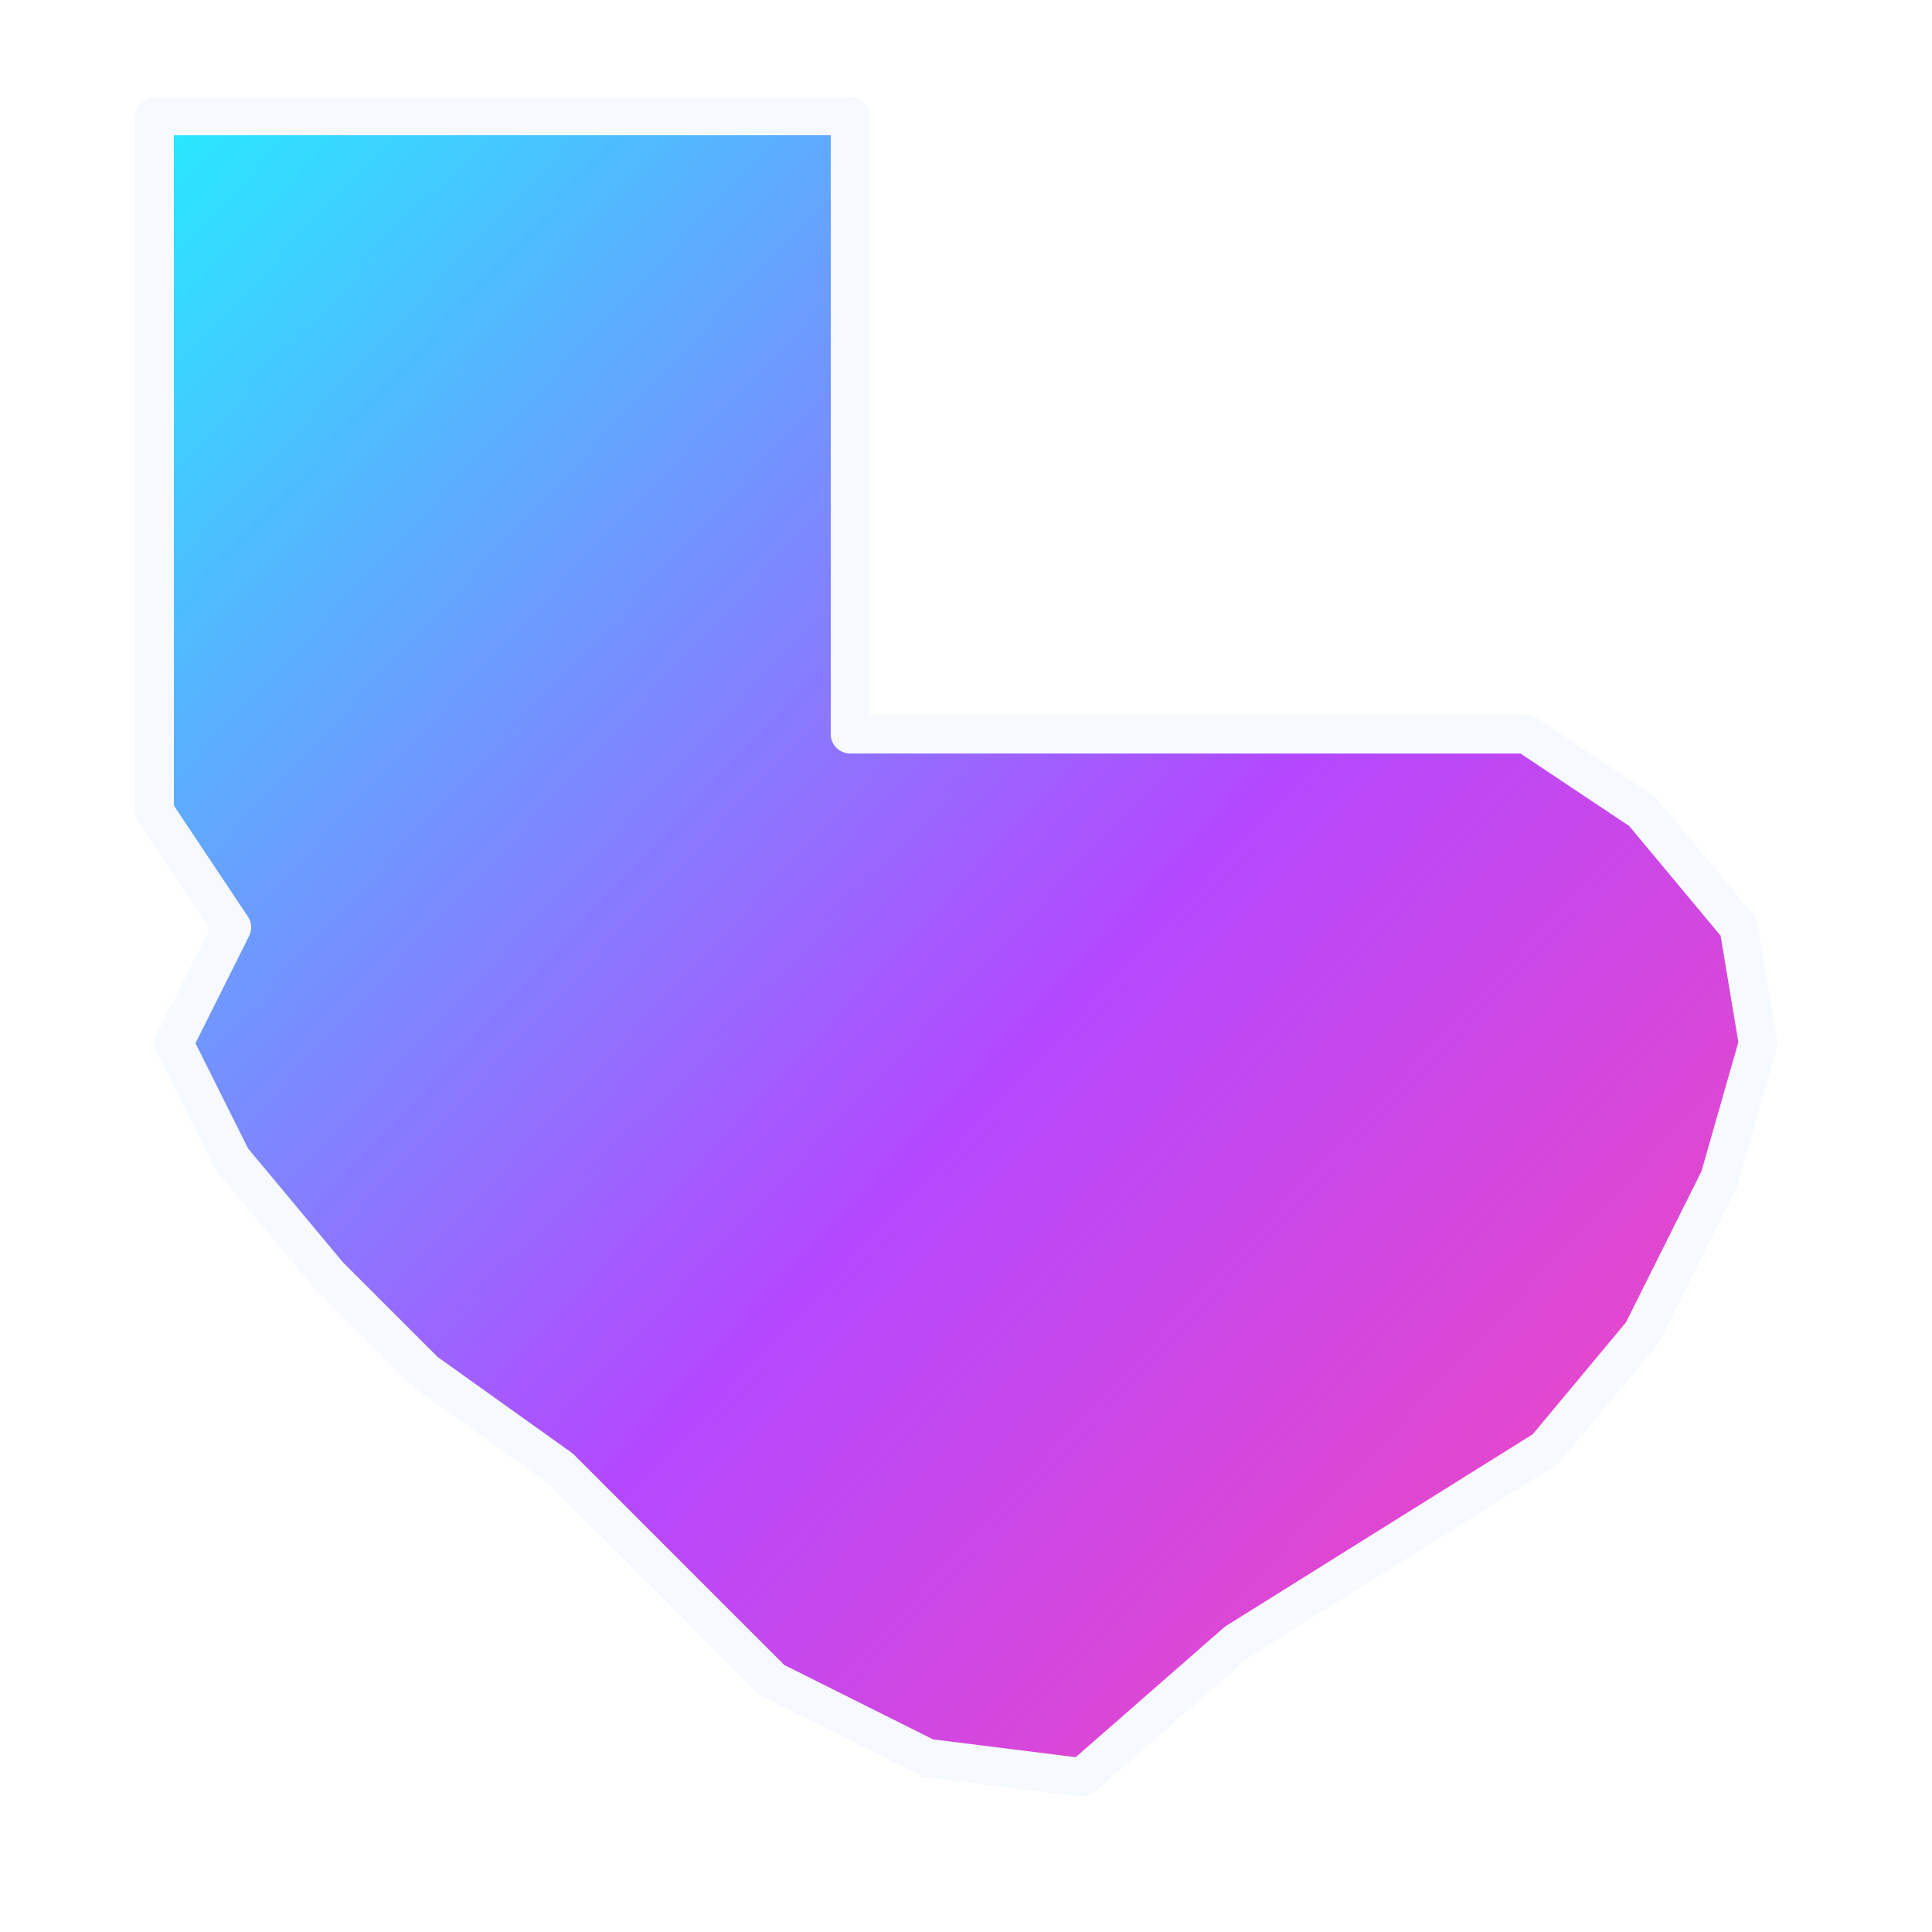
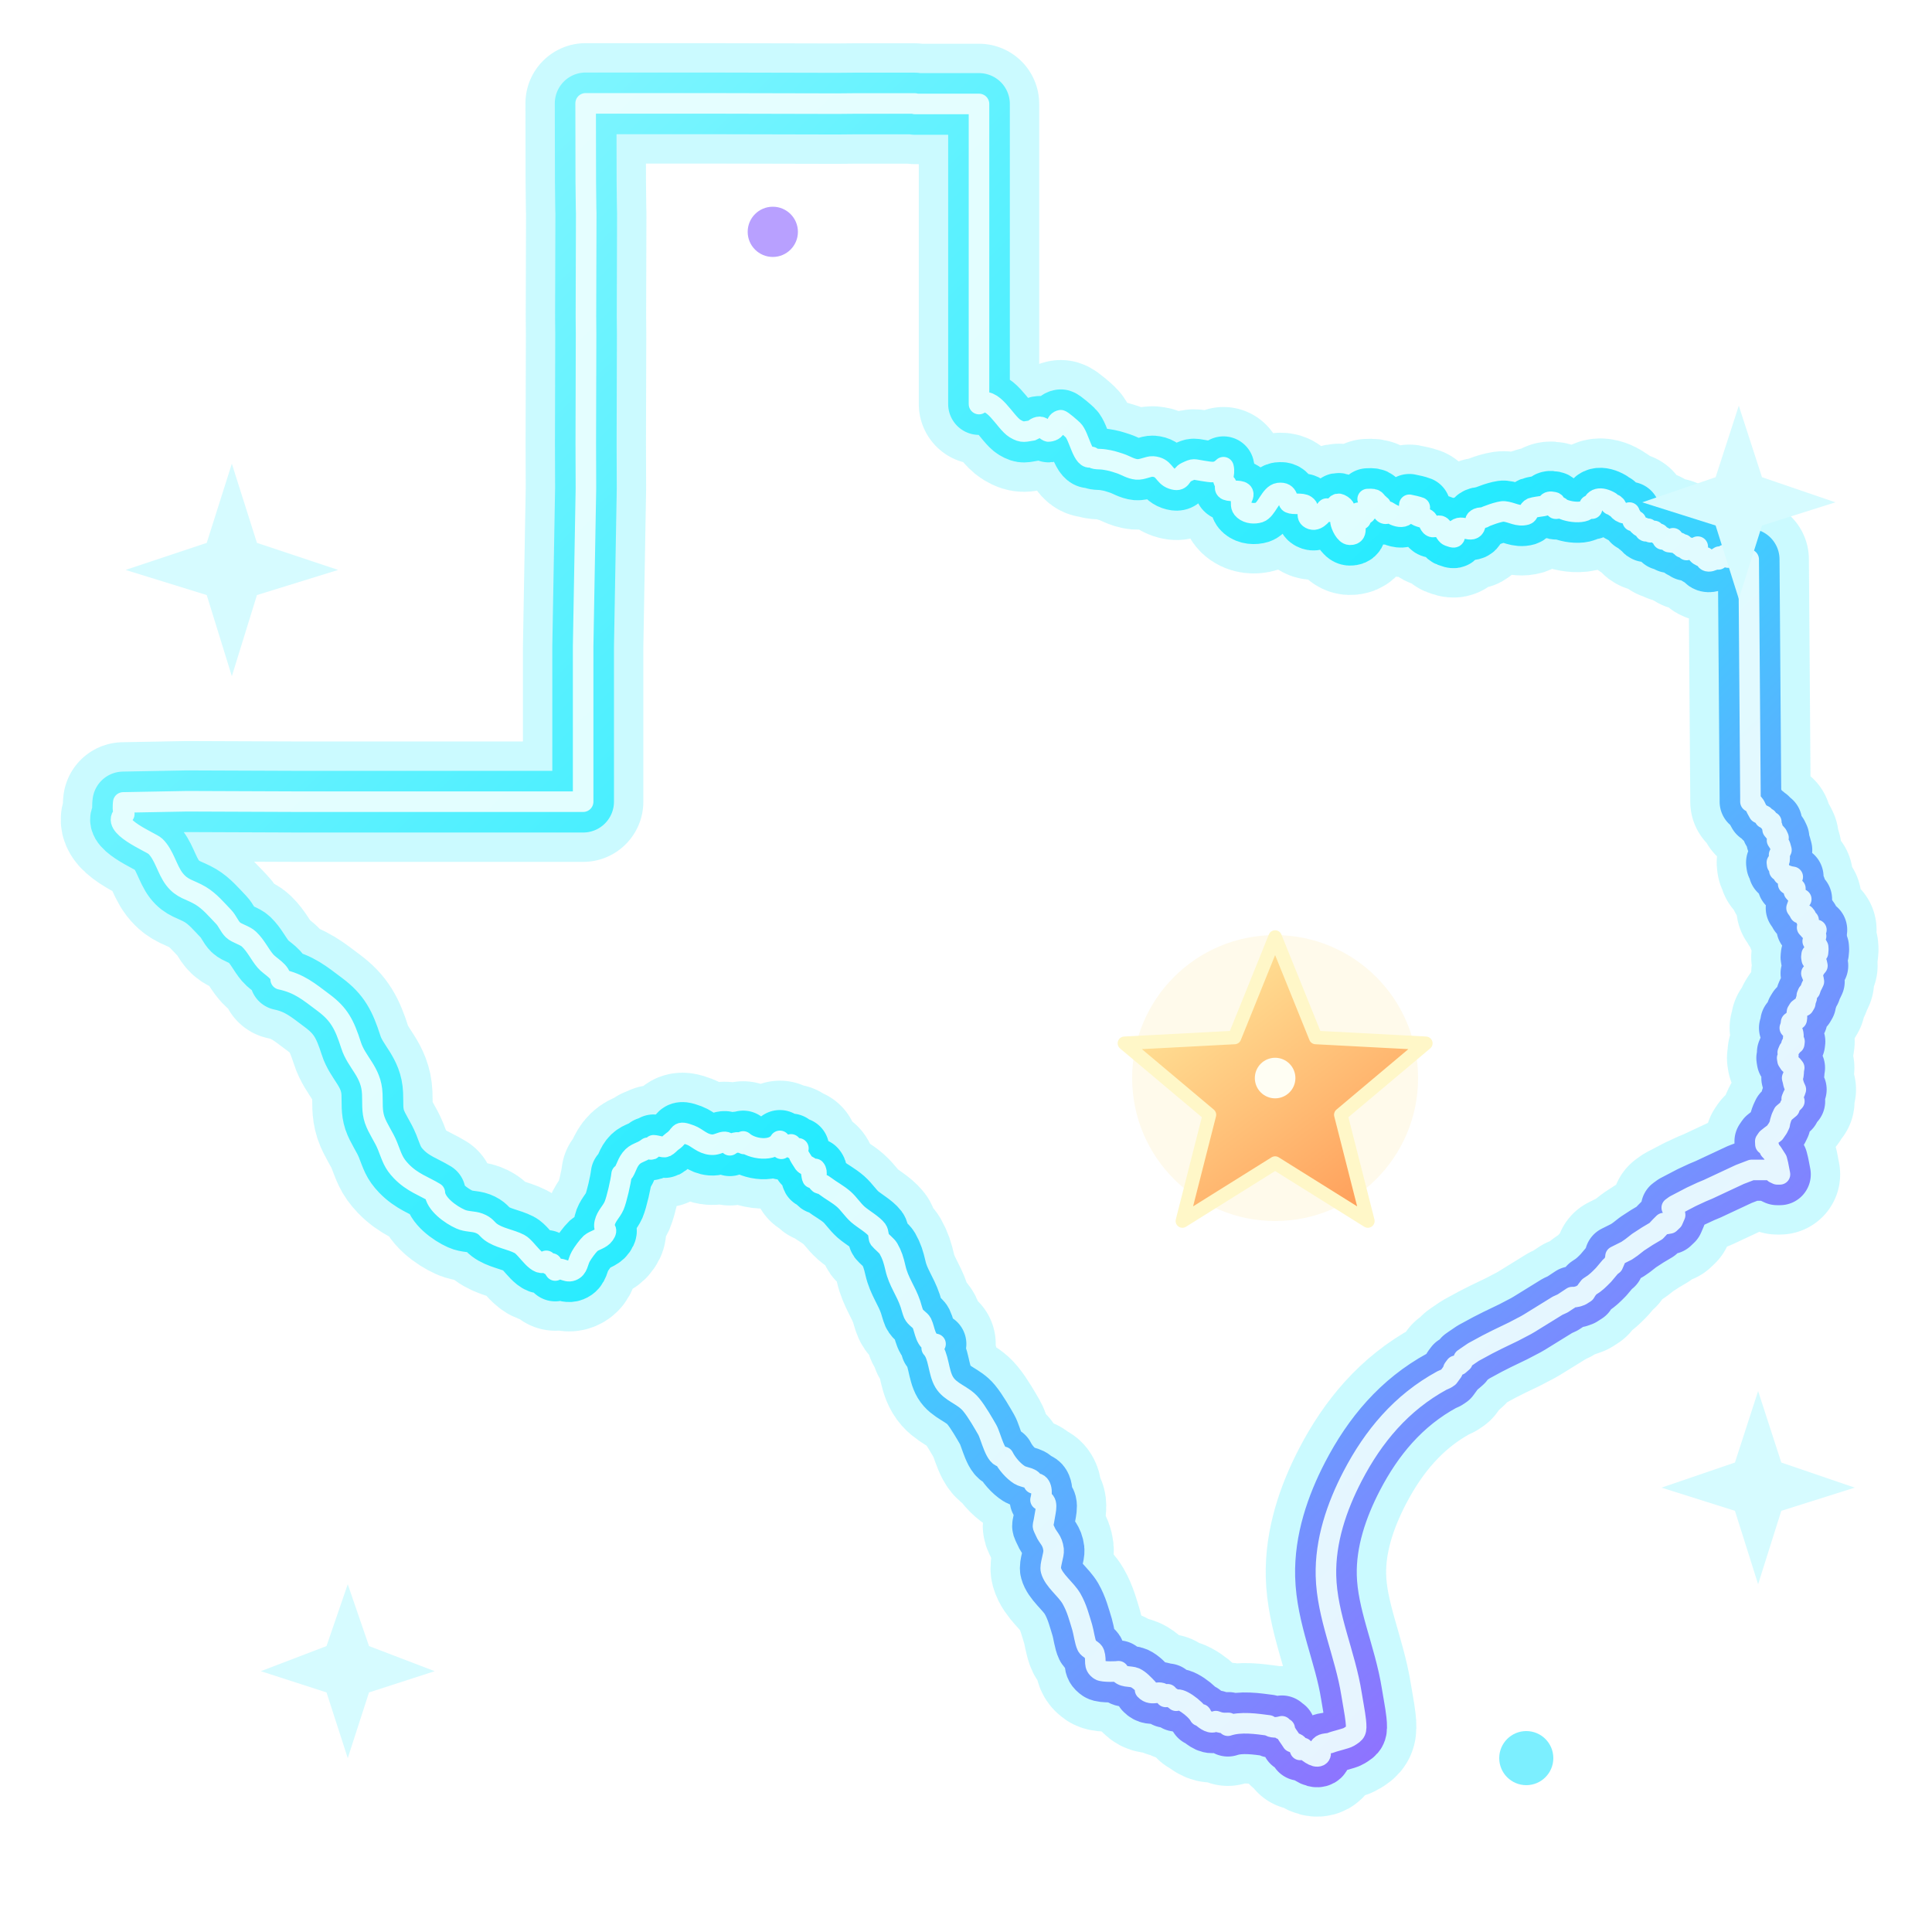
- <svg xmlns="http://www.w3.org/2000/svg" viewBox="0 0 100 100" role="img" aria-labelledby="title">
+ <svg xmlns="http://www.w3.org/2000/svg" xmlns:xlink="http://www.w3.org/1999/xlink" width="100" height="100" viewBox="0 0 100 100" role="img" aria-labelledby="title desc">
  <defs>
-     <linearGradient id="texas" x1="0" y1="0" x2="1" y2="1">
-       <stop offset="0" stop-color="#26ebff" />
-       <stop offset=".55" stop-color="#b448ff" />
-       <stop offset="1" stop-color="#ff46b0" />
+     <linearGradient id="outline" x1="0" y1="0" x2="1" y2="1">
+       <stop offset="0" stop-color="#9af8ff" />
+       <stop offset=".52" stop-color="#26ebff" />
+       <stop offset="1" stop-color="#b448ff" />
+     </linearGradient>
+     <linearGradient id="austin" x1="0" y1="0" x2=".8" y2="1">
+       <stop offset="0" stop-color="#fff4a6" />
+       <stop offset="1" stop-color="#ff9c58" />
    </linearGradient>
  </defs>
-   <path d="M8 6H44V38H79L85 42 90 48 91 54 89 61 85 69 80 75 72 80 64 85 56 92 48 91 40 87 34 81 29 76 22 71 17 66 12 60 9 54 12 48 8 42Z" fill="url(#texas)" stroke="#f6faff" stroke-width="2" stroke-linejoin="round" />
+   <style>
+     #rotor { transform-box: view-box; transform-origin: 50px 50px; animation: turn 12s linear infinite; }
+     .sparkle { transform-box: fill-box; transform-origin: center; animation: twinkle 1.8s ease-in-out infinite alternate; }
+     .s2 { animation-delay: -.7s; } .s3 { animation-delay: -1.2s; } .s4 { animation-delay: -.35s; }
+     @keyframes turn { to { transform: rotate(360deg); } }
+     @keyframes twinkle { from { opacity: .38; transform: scale(.78); } to { opacity: 1; transform: scale(1.12); } }
+     @media (prefers-reduced-motion: reduce) { #rotor, .sparkle { animation: none; } }
+   </style>
+   <g id="rotor">
+     <g transform="translate(6 5) scale(0.076)">
+       <path id="texas" d="M1150.4,558.2l-0.2-1l-3.4-1.1l-0.9-1.7l-1.3-1.8l0.6-1.7l0.8-2.4l1.8-1.9l-1.8-0.1l-1.2-2.8l-2-2.2l1-2.2  l-2.5-1.4l-2.4-1.6l0.4-1.8l1.9-1.2l0.8-1.9l-2.3-0.4l-1.7-0.6l-2.4-0.3l-1-1.7l-1.7-1.3l0-1.7l-1.5-2.2l-0.2-1.6l1.8-1.6l0.1-1.8  l-0.4-1.8l0.8-1.6l0.8-1.7l-0.8-2.9l-1.1-2l-1.1-1.7l1-1.8l-0.9-1.9l-1.6-1.8l-1.5-1.8l-0.2-1.8l-0.8-1.7l0.1-1.7l-1.8-0.6l-0.9-1.9  l-1.8-0.1l-0.5-1.7l-1.6-0.8l-1.9-1l-1.6-2.9l-1-2.1l-1.4-1.8l-1.7-0.9l0-2.7l-1.2-162.3c-2.4-0.7-3.2-3-6.6,0.8  c-2.5-3.5-3.2-3.7-7.5-2.5c1.1,1.2-2.3-0.2-2.1-1.4c-1.4,1.1-3.5,2.2-4.5,3.1c0.3-0.6,0.6-1.3,0.8-1.9c-3.3,2.2-9.3,5.8-9.9,0.4  c-3.9-0.4-7.4-2.9-4.9-7.2c-2.6,1.4-5,1.4-7.6,2.3c0.5-0.6,0.9-1.1,1.4-1.7c-1.4-0.1-3,0.3-4.4,0c0.2-0.7,0.5-1.4,0.7-2.1  c-0.8,0.2-1.6,0.5-2.4,0.7c0.8-0.6-0.5-2.4-0.4-1.8c-2.5,0.2-4.7-0.3-6.8-0.5c2.1-1.2,1.1-0.9,2.7-2.6c-2.6,1-4.6,0.4-7.1,0.8  c2.1-3.3-2.1-0.5-2.6-3.9c-2.6-0.5-2.4-0.6-3.2-1.9c-0.8,0.3-1.7,0.6-2.5,0.9c-0.4-0.3-1-1.7-1.7-2.4c-1.9,3.1-1.9,1.5-3.1-0.8  c-3.9-0.4-5.2-5.2-5.1-4.5c-0.7,0-1.4,0-2.2,0c0-2.9-1.1-2.6-2.2-5.7c-4.5,1.9-7.8-1.5-9.3-4.6c-0.1,0.9-1.2,1.4-1-0.9  c-3.8,0.1-1.9,0.8-2.8-1.8c-6-3.5-12.1-3.4-12.4,4.6c-0.6-0.7-1.1-1.5-1.7-2.2c-0.8,7.3-17.7,4.2-20.1,1.2c-6.4,3.6-0.8-2.7-4.3-3.4  c-5.3-1.2-3.4,2-7.1,2.6c-1.5,0.2-6.5,0.9-7.8,1.4c-2.6,1.2-2,3.9-3.9,4.5c-5.6,1.6-9.6-1.7-15-2.2c-2.7-0.3-12.9,3.4-14,4.3  c-4.5-0.5-5.9,2.1-5.3,2c0.2,10.6-7.9,3.2-12.1,5.3c-5.6,2.8,1.8,8.3-6.4,5.1c-1.9-0.7-3.4-5.1-5-6.4c-2.1-1.7-4.4,1.2-6.5,0.1  c-1.7-0.9-2.1-4.2-3.6-5.2c-1.7-1.2-5.2-1.1-7.7-3.3c1.9-1.5,2-3.3,3.2-4.6c-1.2-0.5-5.8-1.6-7.1-1.8c-0.6,11.9-9.1,8.3-14.7,4.6  c1,0.6-1.2,2.4-2.8,1c-1.4-1.1-1.3-4.7-2.2-5.3c-4.3-3-2-4.6-8.7-4.2c2,4.7-0.8,14.5-6.3,9.3c-0.6,0.7-1.2,1.3-1.8,2  c2.7,0.8,2.1,1,3.4,2.5c-7.2,1.5,0.1,10.7-7.5,10.5c-3.1-0.1-5.9-6.2-6.3-8.8c-0.5-3.1,7.4-8.3-0.1-11.9c-5.4-2.6-2.3,10.2-9.3,2.9  c-0.7,0.4-0.8,1.8-2,2.6c-0.1-0.6-3.9,6.1-8.2,4.7c-5.6-1.9,0.2-6.6-4.1-9.5c-2.5-1.8-8.3-0.4-10.9-1.7c-2-1-0.3-7.6-7.5-6.7  c-5.7,0.8-8.1,11.5-13.2,13.2c-3.2,1-7.6,0.8-10.5-1.7c-2.7-2.3-1.5-4.4-2-6.8c7.7-11.5-15.2-1.4-10-10.7c-4.3-3.8-0.5-6.4-1.9-11.6  c-4.7,4.6-8.4,3.3-14,2.5c-6.9-1-5.7-1.8-11.4,0.9c-4.2,2-2.8,6.9-9.5,4.6c-6-2.1-5.2-7.9-13.2-8.5c-3-0.2-7.2,2.3-11,2  c-4.2-0.4-7.4-2.7-11.3-4c-4.9-1.6-6.1-2-10.6-2.7c-3.7-0.6-6.7,0.2-8.9-1.8c-5.9,2.9-8.3-14.2-12.6-18.3c-1-1-7.8-7-8.5-6.7  c-4.7,1.5-0.8,6.9-8.1,7.7c-0.9,0.1-4-3.1-6-3.2c-2.7,0-4.4,2.3-4.8,2.4c-5.2,0.7-6.7,2-12-1.2c-7-4.2-15.4-23.1-24.6-16.7V5h-43.6  V4.7h-42.4l-10.8,0.1l-90.1-0.2v0l-81,0l0.1,52.9L320.2,76l0.1,3.5l-0.2,70.4l0.1,11.7L320,236l0.1,30.8l-1.9,107.8l0,105.6  l-192.6,0l-77.1-0.3L5,480.7c-0.2,2.4-0.6,4.9,0.7,7.9c-10.4,7.9,18.3,19.2,21.1,21.9c6.1,5.8,8,15.9,13,22.4  c5.4,7,10.6,7,17.8,11.3c6.2,3.7,10.8,9.3,15.8,14.5c2.5,2.6,3.8,6.4,6.3,8.8c2.6,2.5,8.1,3.6,11,6.4c4.8,4.6,7.1,10.1,11.1,14.8  c3.2,3.8,11,7.3,10.4,12.5c12.7,2.7,19.1,8.3,29.4,16c10.4,7.8,14,14.7,18.5,28.7c3.8,12.1,13.9,18.1,14.5,33.3  c0.3,6.3-0.4,11.5,1.6,17.6c2.1,6.2,6.3,11.6,8.8,17.9c3.1,7.8,3.8,11.4,9.4,17.2c7.4,7.7,15.4,10.1,22.8,14.6  c0.3,7.5,10.7,15,17.5,18c4.2,1.9,8.6,1.3,12.6,2.8c4.7,1.8,5.2,3.8,7.8,5.8c5.7,4.3,13.5,5.1,19.7,8.3c5.4,2.8,12.5,17.3,18.3,11.5  c1.7,1.2,0.9,1.3,1.9,2.5c0.6-0.2,1.2-0.5,1.8-0.7c0.4,2.3,0.9,2.4,2.4,4.8c3.8-3.2,7,1.8,11.4,0.1c4.2-1.6,3.9-6,6-9.7  c1.4-2.5,4.6-6.9,6.7-8.9c2.5-2.2,7.1-2.8,9.3-6c3-4.3-0.9-2.7,0.3-8c1.2-4.9,4.4-7.2,6.4-11.7c1.7-4,4.5-16.1,5.1-21.4  c2.7-1.7,3.1-6.5,6.2-10.5c3.5-4.5,6.9-3.8,11.6-7.5c2.8,1.6,2.5,2,4-1.7c1.6,0,6.9,1.7,8.1,1.1c2.1-1.1,2.7-2.3,4.6-3.7  c6.8-4.6,2.9-7.9,12.5-4.3c4.5,1.7,7.9,6,14,6.5c5.7,0.5,9.2-4.8,12.7,0.4c3.1-2.3,6.4-2.5,9.7-0.9c-0.2-0.6-0.4-1.1-0.6-1.7  c5.9,5.3,20.4,7.4,25-0.4c0,1.8,0.8,3.6,1,5.4c1.6-1.3,5-1.7,6.6-3c2.2,3.7-0.2,3.2,5,2.7c-1.3,3.5,1.6,6.5,3.7,10.1  c0.6,1.1,4,2.3,4.9,3.4c-0.3-0.3,0.4,5.8,0.9,6.7c0.5-2.1,1.6-3.9,1.9-6.2c2.1,2.3-0.3,6,1.4,8.3c2.5,3.4,1.2,0.2,5.3,3.3  c4.5,3.4,8.5,5.3,12.9,9.1c3.2,2.8,6,7.2,9.5,10.3c3.8,3.3,10.2,6.8,13,10.5c1.2,1.6,1.1,5.5,1.6,6.2c1.2,1.6,5.1,4.6,6.2,6.5  c2.5,4.4,3.5,7.7,4.8,13.3c2.1,9.4,7.2,15.5,10.2,24.5c0.3,1,1.6,5.5,2.1,6.6c1.4,3,4.6,4.3,5.6,6.3c2.4,4.8,2.2,13.3,9.4,14.3  c-0.9,1.7-1,1.6-2.6,2.8c4.9,5.1,4.4,16.4,8.5,23.2c4.3,7.2,12.9,8.7,18.3,15.3c4,4.8,8.5,12.8,11,17.1c2.6,4.5,5.6,19.9,11.1,18.5  c2.3,4.6,6.6,9.6,10.9,12.3c3.2,2,9.1,1.6,9.7,5.8c5.5-1.2,6.1,6.1,4.6,11.2c5.8-0.1,3.4,7.4,2.7,12.1c-1.2,7.6-1.7,4.3,0.5,9.4  c1.8,4.4,4.9,5.7,5.7,12.4c0.4,3.7-2.7,10.7-1.8,14c1.9,7.1,10.1,12.7,14,19.4c3.7,6.5,5.2,12.7,7.3,19.5c1.1,3.7,1.7,9.5,3.3,12.8  c0.9,1.8,4.3,2.9,4.9,4.8c1.8,5.6-1,8.4,3.8,11.6c2,1.4,12.4,0.9,12.7,0.7c2.5,4.7,8,3,11.3,4.5c3.1,1.4,6,4.6,8.5,7.2  c-0.6,0.3-1.1,0.6-1.7,0.9c5,5.4,10.6-1.4,14.1,4.9c0.4-0.6,0.9-1.2,1.3-1.8c1.7,2.3,3.5,2.3,5.8,4.4c1.2-3.3,13.2,5.1,15.9,10.3  c1.2-2.5,1.6-0.3,1,0.3c3.5,2.8,6.7,5.5,10.1,3.3c2.9,1.1,4.4,1.4,8.6,1.2c-0.1,0.6-0.3,1.3-0.4,1.9c9-3,19.9-1.2,27.8-0.2  c2,1.7,5.5,1.6,9,0.6c-0.2,0.7-0.3,1.3-0.5,2c0.8-0.2,1.6-0.4,2.4-0.5c-0.1,2.4,3.7,6.7,5.1,9.2c4.4,1.6,3.7,1.2,5.4,5.4  c0.7-0.4,1.4-0.9,2.1-1.3c2.6,2.3,7.9,7,10.9,5.4c2.5-1.4-0.6-5.4,0.8-6.8c2-2.1,5.1-1.3,7.4-2.3c2-0.9,10.1-2.7,11.9-3.8  c4.9-3,5.6-3.5,4.8-11.2c-0.6-5.5-2-12.2-2.9-18.1c-4.3-27.2-16.7-52.8-17.4-80.5c-0.6-23.7,7.3-47,18.1-67.8  c14.1-27.1,33.2-50.1,60.9-65.2l2.7-1.2l1.8-1.2l2.7-3.7l0.6-1.9l1.5-2l2.3-0.6l2.4-2.1l0.8-2.1l2-1.4l4.7-3.2l9.4-5.1l6.7-3.4  l11-5.3l8.6-4.5l2.4-1.4l19.1-11.8l3.5-1.6l6.5-4.3l1.7,0l2.1-0.4l2.2-0.8l2.8-1.8l1.1-1.8l1.7-2.2l3.3-2.2l2.3-1.9l1.8-1.7l2.3-2.3  l4.8-5.7l1.7-1.3l1.5-3.5l0.2-2.2l7.6-3.8l3.2-2.2l4.6-3.6l6.3-4.1l5.9-3.5l2.8-3l2.4-2.4l1.8,0.6l2.3-0.4l2.1-2l1.6-3.7l-0.4-2.4  l-1.9-2.6l2.2-1.6l11.1-5.8l7.1-3.3l4.3-1.8l21.6-10.1l8.1-3.1h11.3l2.7,0.4l1.5,1.7l1.9,0.9l1.9,0l-1.3-6.7l-0.8-3.2l-3.2-5  l-1.7-1.8l-0.4-1.8l-2.5-1.9l-0.1-2.1l1.3-1.9l2.4-1.9l2.7-2l2.2-3.2l1.2-2.5l0.3-1.8l0.9-2.9l1.3-2.8l1.9-1.6l2.3-1.9l0.3-1.7  l3-3.1l-1.8-1.7l0.8-1.9l1.3-2.4l0.7-2l-0.9-2l-0.7-2l-0.4-1.9l-0.5-1.9l0.8-1.7l0.2-1.8l0.1-1.8l0.3-1.7l-1.3-1.6l-1.9-1.2l-1.3-2  l-0.3-1.8l0.8-1.8l-0.4-2l0.8-1.9l1.5-1.8l0.2-1.8l1.9-0.4l0.2-1.6l-0.9-2.1l0.2-1.7l-0.2-1.8l-0.6-1.8l-1.7-1.8l0.6-1.6l0.3-2.3  l2.1-1.5l1.7-0.4l0.2-1.7l-0.2-1.8l0.2-1.7l1.1-1.8l1.7-1.3l1.8-0.8l1-1.7l0.3-1.9l0.7-1.9l0.1-1.7l0.7-1.7l1.5-1.8l0.8-2.4l0.9-1.7  l0.9-1.9l-0.3-1.8l-0.6-1.8l-0.8-2l1.7-1.6l0.9-1.8l1.5-1.8l-0.4-1.8l-1.7-1.3l-1.7-1l-0.3-1.7l0.2-1.9l1.9-0.1l2.4-1l0.2-2.3  l-0.1-1.6l-1-1.8l-1.7-0.5l-1-1.7l1.6-1.8l0.7-1.6l-0.7-1.8l0.7-2.1l0.2-0.4h-4.4l-0.3,0.2l-0.1-0.2l-1.5-1.6l0.4-3l0.6-2l-1.8-0.8  l0-1.9L1150.4,558.2" fill="none" stroke-linejoin="round" stroke-linecap="round" />
+       <use href="#texas" xlink:href="#texas" stroke="#26ebff" stroke-opacity=".24" stroke-width="82" />
+       <use href="#texas" xlink:href="#texas" stroke="url(#outline)" stroke-width="42" />
+       <use href="#texas" xlink:href="#texas" stroke="#efffff" stroke-opacity=".92" stroke-width="14" />
+     </g>
+     <g fill="#d6fbff">
+       <path class="sparkle s1" d="M12 24 13.3 28.1 17.5 29.5 13.3 30.8 12 35 10.7 30.8 6.5 29.5 10.7 28.1Z" />
+       <path class="sparkle s2" d="M90 21 91.2 24.7 95 26 91.2 27.2 90 31 88.8 27.2 85 26 88.8 24.7Z" />
+       <path class="sparkle s3" d="M91 72 92.2 75.7 96 77 92.2 78.2 91 82 89.8 78.2 86 77 89.8 75.7Z" />
+       <path class="sparkle s4" d="M18 82 19.1 85.2 22.5 86.5 19.1 87.6 18 91 16.9 87.6 13.5 86.5 16.9 85.2Z" />
+     </g>
+     <circle class="sparkle s2" cx="40" cy="12" r="1.3" fill="#b8a0ff" />
+     <circle class="sparkle s4" cx="79" cy="91" r="1.4" fill="#7cefff" />
+     <circle cx="66" cy="55.8" r="7.4" fill="#ffd65b" fill-opacity=".12" />
+     <path d="M66 48.5 68.1 53.7 73.8 54 69.4 57.7 70.8 63.2 66 60.2 61.2 63.2 62.6 57.7 58.2 54 63.9 53.7Z" fill="url(#austin)" stroke="#fff7c8" stroke-width=".7" stroke-linejoin="round" />
+     <circle cx="66" cy="55.8" r="1.05" fill="#fffef3" />
+   </g>
</svg>
